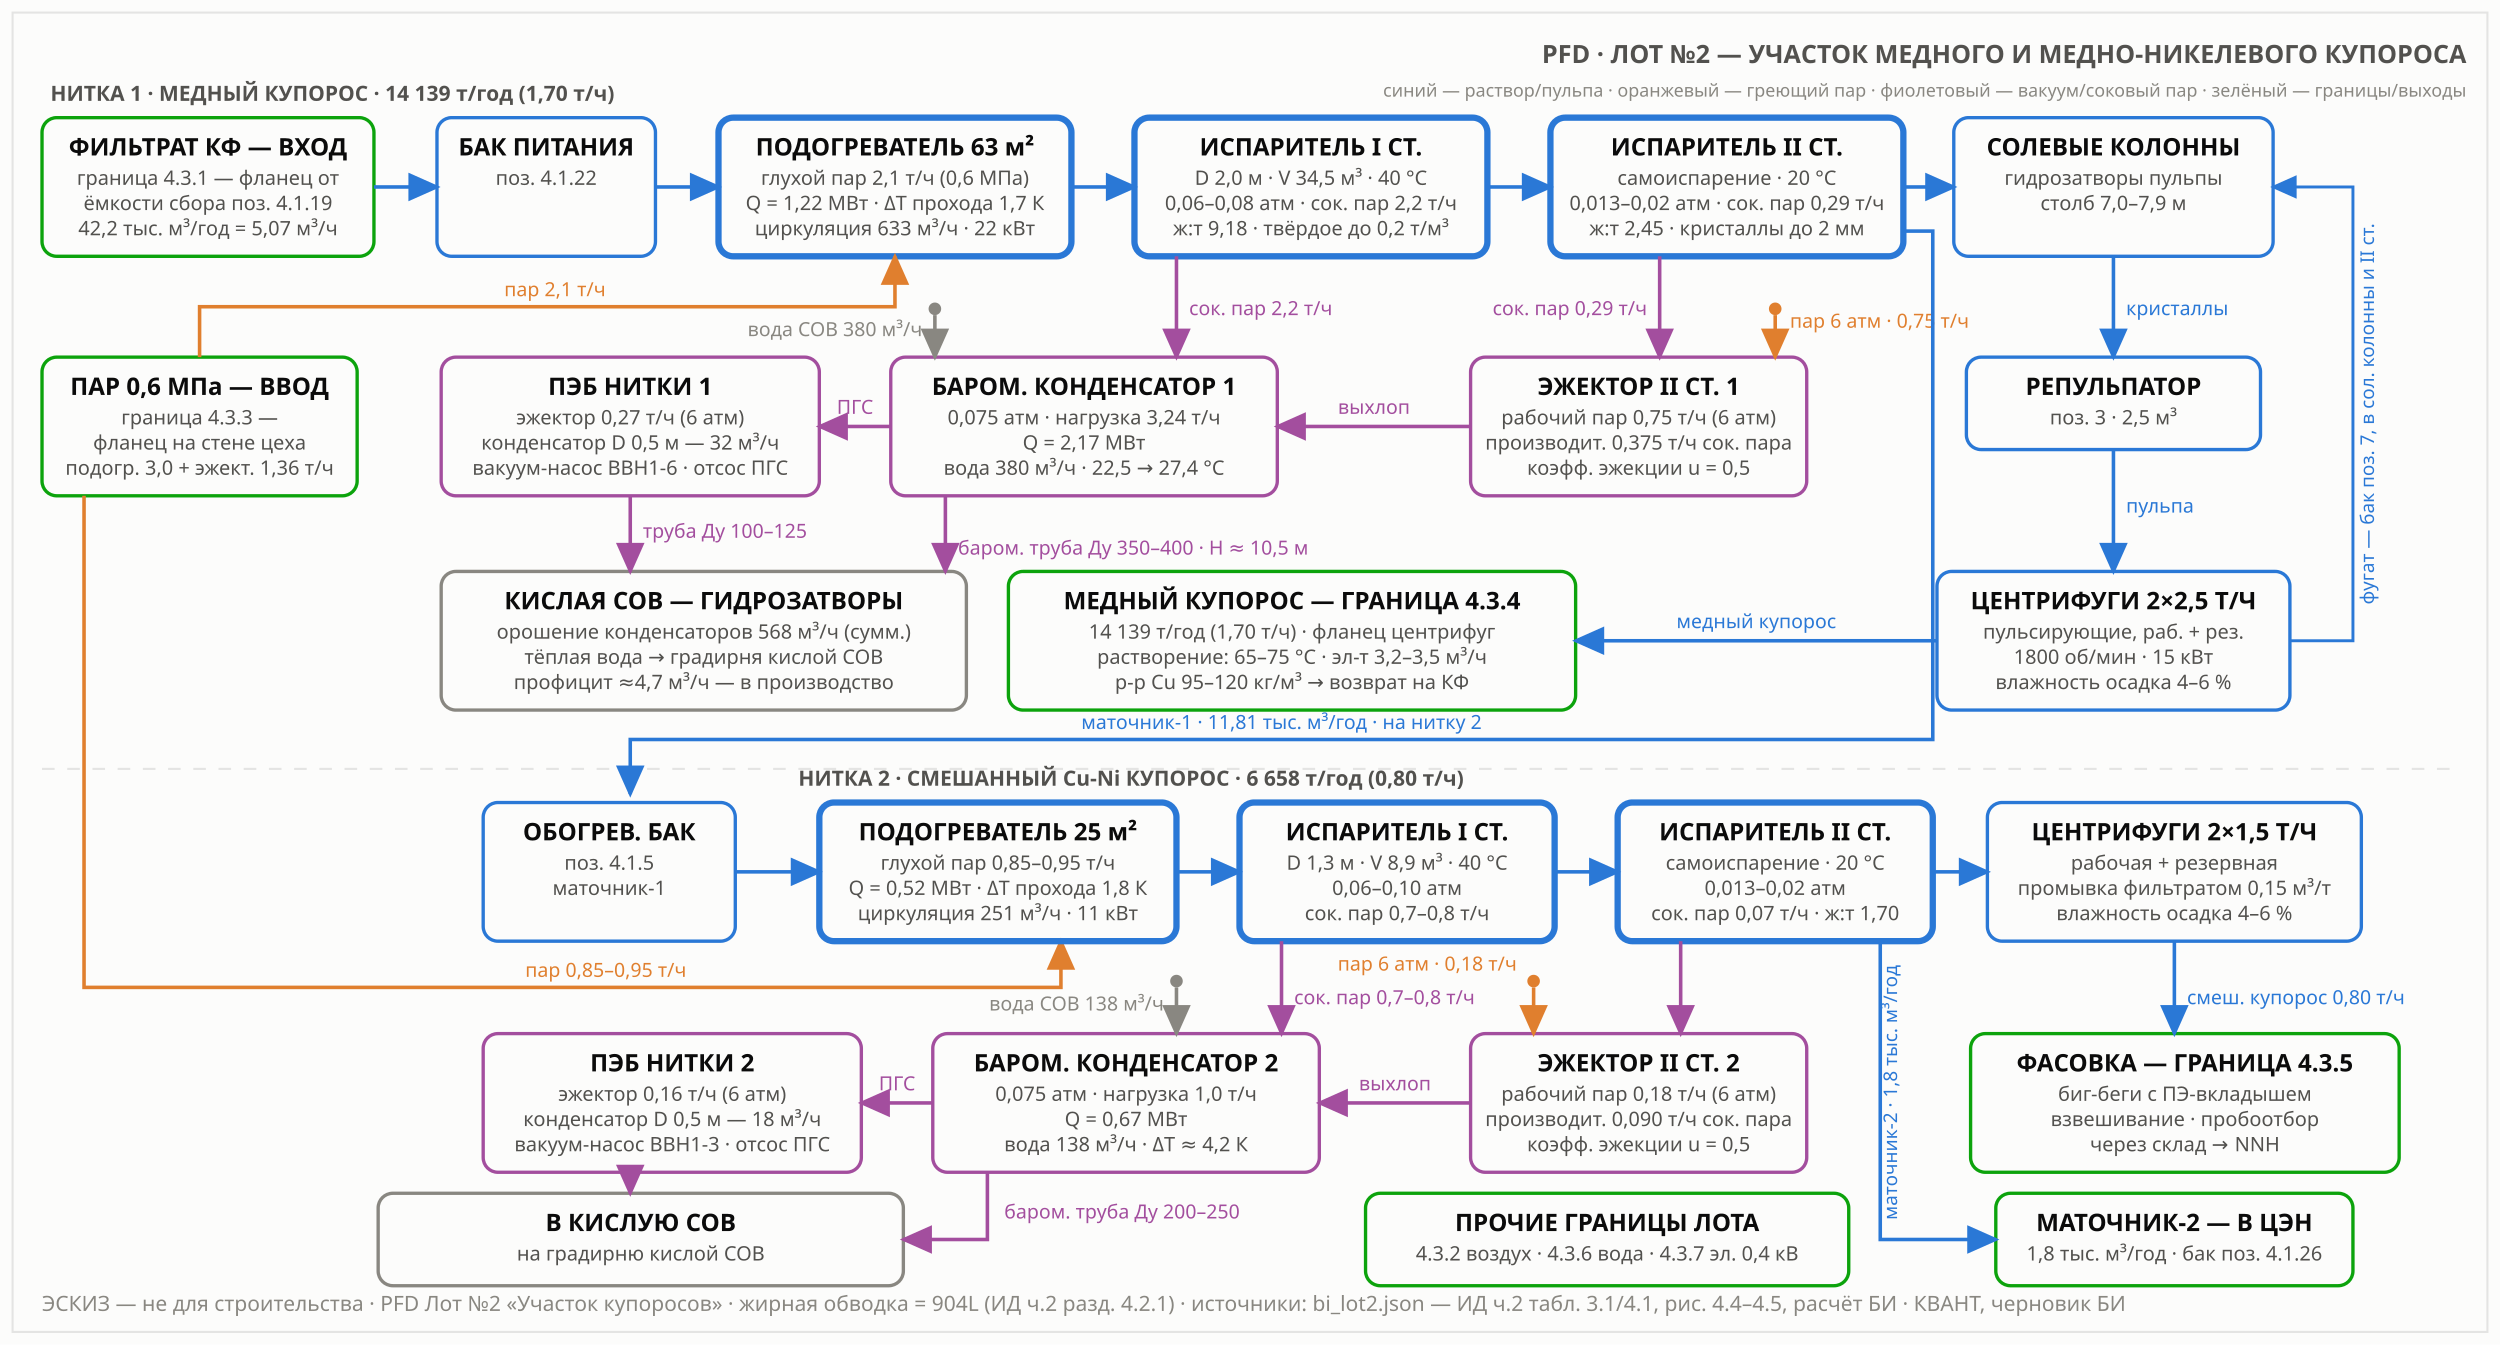
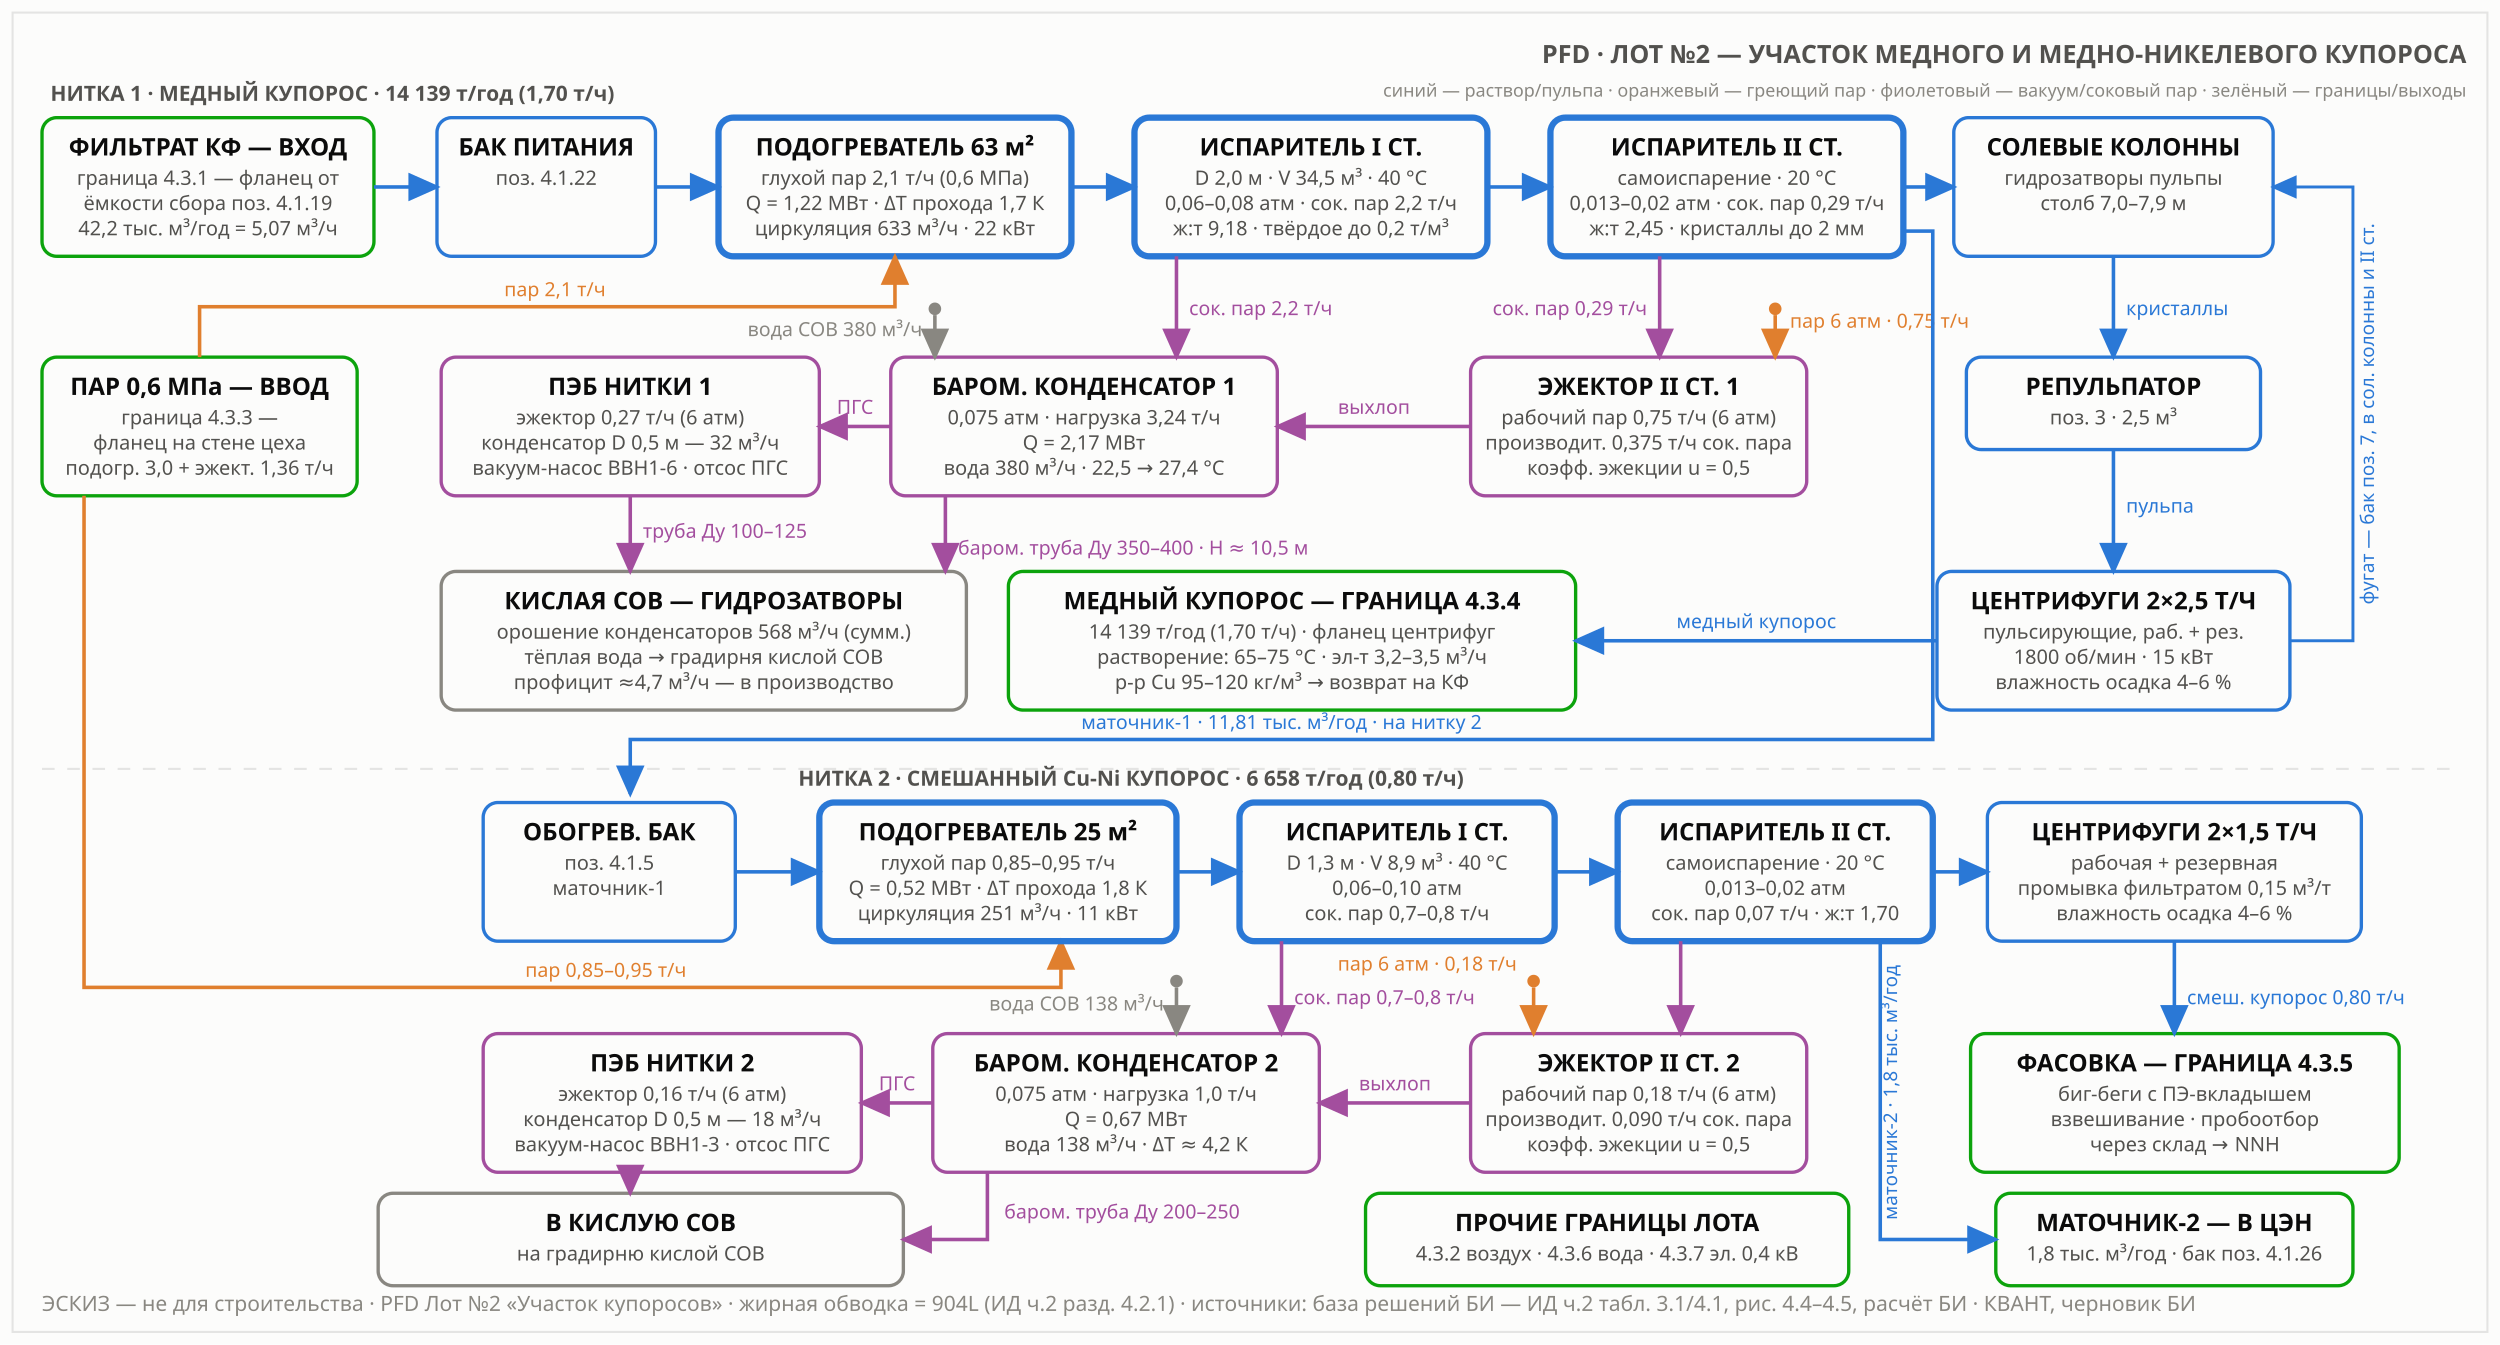
<svg xmlns="http://www.w3.org/2000/svg" id="pfd2-svg" class="gsvg" viewBox="0 0 1190 640" style="width:1190px;max-width:none;display:block;font-family:system-ui,sans-serif">
  <defs>
    <marker id="mkP2" markerWidth="9" markerHeight="8" refX="8" refY="4" orient="auto">
      <path d="M0 0 L9 4 L0 8 Z" fill="context-stroke" />
    </marker>
  </defs>
  <rect x="0" y="0" width="1190" height="640" fill="#fcfcfb" />
  <rect x="6" y="6" width="1178" height="628" fill="none" stroke="rgba(11,11,11,.10)" />
  <text x="1174" y="30" font-size="12" font-weight="800" fill="#52514e" text-anchor="end">PFD · ЛОТ №2 — УЧАСТОК МЕДНОГО И МЕДНО-НИКЕЛЕВОГО КУПОРОСА</text>
  <text x="1174" y="46" font-size="8.5" fill="#898781" text-anchor="end">синий — раствор/пульпа · оранжевый — греющий пар · фиолетовый — вакуум/соковый пар · зелёный — границы/выходы</text>
-   <text x="20" y="624" font-size="10" fill="#898781">ЭСКИЗ — не для строительства · PFD Лот №2 «Участок купоросов» · жирная обводка = 904L (ИД ч.2 разд. 4.2.1) · источники: bi_lot2.json — ИД ч.2 табл. 3.1/4.1, рис. 4.4–4.5, расчёт БИ · КВАНТ, черновик БИ</text>
+   <text x="20" y="624" font-size="10" fill="#898781">ЭСКИЗ — не для строительства · PFD Лот №2 «Участок купоросов» · жирная обводка = 904L (ИД ч.2 разд. 4.2.1) · источники: база решений БИ — ИД ч.2 табл. 3.1/4.1, рис. 4.4–4.5, расчёт БИ · КВАНТ, черновик БИ</text>
  <text x="24" y="48" font-size="10" font-weight="800" fill="#52514e">НИТКА 1 · МЕДНЫЙ КУПОРОС · 14 139 т/год (1,70 т/ч)</text>
  <line x1="20" y1="366" x2="1170" y2="366" stroke="rgba(11,11,11,.10)" stroke-width="1" stroke-dasharray="6 6" />
  <text x="380" y="374" font-size="10" font-weight="800" fill="#52514e">НИТКА 2 · СМЕШАННЫЙ Cu-Ni КУПОРОС · 6 658 т/год (0,80 т/ч)</text>
  <rect x="20" y="56" width="158" height="66" rx="7" fill="none" stroke="#0ca30c" stroke-width="1.6" />
  <text x="99" y="74" font-size="11.5" font-weight="700" fill="#0b0b0b" text-anchor="middle">ФИЛЬТРАТ КФ — ВХОД</text>
  <text x="99" y="88" font-size="9.5" fill="#52514e" text-anchor="middle">граница 4.3.1 — фланец от</text>
  <text x="99" y="100" font-size="9.5" fill="#52514e" text-anchor="middle">ёмкости сбора поз. 4.1.19</text>
  <text x="99" y="112" font-size="9.5" fill="#52514e" text-anchor="middle">42,2 тыс. м³/год = 5,07 м³/ч</text>
  <rect x="208" y="56" width="104" height="66" rx="7" fill="none" stroke="#2a78d6" stroke-width="1.6" />
  <text x="260" y="74" font-size="11.5" font-weight="700" fill="#0b0b0b" text-anchor="middle">БАК ПИТАНИЯ</text>
  <text x="260" y="88" font-size="9.5" fill="#52514e" text-anchor="middle">поз. 4.1.22</text>
  <rect x="342" y="56" width="168" height="66" rx="7" fill="none" stroke="#2a78d6" stroke-width="3" />
  <text x="426" y="74" font-size="11.5" font-weight="700" fill="#0b0b0b" text-anchor="middle">ПОДОГРЕВАТЕЛЬ 63 м²</text>
  <text x="426" y="88" font-size="9.5" fill="#52514e" text-anchor="middle">глухой пар 2,1 т/ч (0,6 МПа)</text>
  <text x="426" y="100" font-size="9.5" fill="#52514e" text-anchor="middle">Q = 1,22 МВт · ΔT прохода 1,7 К</text>
  <text x="426" y="112" font-size="9.5" fill="#52514e" text-anchor="middle">циркуляция 633 м³/ч · 22 кВт</text>
  <rect x="540" y="56" width="168" height="66" rx="7" fill="none" stroke="#2a78d6" stroke-width="3" />
  <text x="624" y="74" font-size="11.5" font-weight="700" fill="#0b0b0b" text-anchor="middle">ИСПАРИТЕЛЬ I СТ.</text>
  <text x="624" y="88" font-size="9.5" fill="#52514e" text-anchor="middle">D 2,0 м · V 34,5 м³ · 40 °C</text>
  <text x="624" y="100" font-size="9.5" fill="#52514e" text-anchor="middle">0,06–0,08 атм · сок. пар 2,2 т/ч</text>
  <text x="624" y="112" font-size="9.5" fill="#52514e" text-anchor="middle">ж:т 9,18 · твёрдое до 0,2 т/м³</text>
  <rect x="738" y="56" width="168" height="66" rx="7" fill="none" stroke="#2a78d6" stroke-width="3" />
  <text x="822" y="74" font-size="11.5" font-weight="700" fill="#0b0b0b" text-anchor="middle">ИСПАРИТЕЛЬ II СТ.</text>
  <text x="822" y="88" font-size="9.5" fill="#52514e" text-anchor="middle">самоиспарение · 20 °C</text>
  <text x="822" y="100" font-size="9.5" fill="#52514e" text-anchor="middle">0,013–0,02 атм · сок. пар 0,29 т/ч</text>
  <text x="822" y="112" font-size="9.5" fill="#52514e" text-anchor="middle">ж:т 2,45 · кристаллы до 2 мм</text>
  <rect x="930" y="56" width="152" height="66" rx="7" fill="none" stroke="#2a78d6" stroke-width="1.6" />
  <text x="1006" y="74" font-size="11.5" font-weight="700" fill="#0b0b0b" text-anchor="middle">СОЛЕВЫЕ КОЛОННЫ</text>
  <text x="1006" y="88" font-size="9.5" fill="#52514e" text-anchor="middle">гидрозатворы пульпы</text>
  <text x="1006" y="100" font-size="9.5" fill="#52514e" text-anchor="middle">столб 7,0–7,9 м</text>
  <path d="M178 89 L208 89" fill="none" stroke="#2a78d6" stroke-width="1.7" marker-end="url(#mkP2)" />
  <path d="M312 89 L342 89" fill="none" stroke="#2a78d6" stroke-width="1.7" marker-end="url(#mkP2)" />
  <path d="M510 89 L540 89" fill="none" stroke="#2a78d6" stroke-width="1.7" marker-end="url(#mkP2)" />
  <path d="M708 89 L738 89" fill="none" stroke="#2a78d6" stroke-width="1.7" marker-end="url(#mkP2)" />
  <path d="M906 89 L930 89" fill="none" stroke="#2a78d6" stroke-width="1.7" marker-end="url(#mkP2)" />
  <rect x="20" y="170" width="150" height="66" rx="7" fill="none" stroke="#0ca30c" stroke-width="1.6" />
  <text x="95" y="188" font-size="11.5" font-weight="700" fill="#0b0b0b" text-anchor="middle">ПАР 0,6 МПа — ВВОД</text>
  <text x="95" y="202" font-size="9.5" fill="#52514e" text-anchor="middle">граница 4.3.3 —</text>
  <text x="95" y="214" font-size="9.5" fill="#52514e" text-anchor="middle">фланец на стене цеха</text>
  <text x="95" y="226" font-size="9.5" fill="#52514e" text-anchor="middle">подогр. 3,0 + эжект. 1,36 т/ч</text>
  <path d="M95 170 L95 146 L426 146 L426 122" fill="none" stroke="#e07f2e" stroke-width="1.7" marker-end="url(#mkP2)" />
  <text x="240" y="141" font-size="9.3" fill="#e07f2e">пар 2,1 т/ч</text>
  <path d="M40 236 L40 470 L505 470 L505 448" fill="none" stroke="#e07f2e" stroke-width="1.7" marker-end="url(#mkP2)" />
  <text x="250" y="465" font-size="9.3" fill="#e07f2e">пар 0,85–0,95 т/ч</text>
  <rect x="210" y="170" width="180" height="66" rx="7" fill="none" stroke="#a34e9e" stroke-width="1.6" />
  <text x="300" y="188" font-size="11.5" font-weight="700" fill="#0b0b0b" text-anchor="middle">ПЭБ НИТКИ 1</text>
  <text x="300" y="202" font-size="9.5" fill="#52514e" text-anchor="middle">эжектор 0,27 т/ч (6 атм)</text>
  <text x="300" y="214" font-size="9.5" fill="#52514e" text-anchor="middle">конденсатор D 0,5 м — 32 м³/ч</text>
  <text x="300" y="226" font-size="9.5" fill="#52514e" text-anchor="middle">вакуум-насос ВВН1-6 · отсос ПГС</text>
  <rect x="424" y="170" width="184" height="66" rx="7" fill="none" stroke="#a34e9e" stroke-width="1.6" />
  <text x="516" y="188" font-size="11.5" font-weight="700" fill="#0b0b0b" text-anchor="middle">БАРОМ. КОНДЕНСАТОР 1</text>
  <text x="516" y="202" font-size="9.5" fill="#52514e" text-anchor="middle">0,075 атм · нагрузка 3,24 т/ч</text>
  <text x="516" y="214" font-size="9.5" fill="#52514e" text-anchor="middle">Q = 2,17 МВт</text>
  <text x="516" y="226" font-size="9.5" fill="#52514e" text-anchor="middle">вода 380 м³/ч · 22,5 → 27,4 °C</text>
  <rect x="700" y="170" width="160" height="66" rx="7" fill="none" stroke="#a34e9e" stroke-width="1.6" />
  <text x="780" y="188" font-size="11.5" font-weight="700" fill="#0b0b0b" text-anchor="middle">ЭЖЕКТОР II СТ. 1</text>
  <text x="780" y="202" font-size="9.5" fill="#52514e" text-anchor="middle">рабочий пар 0,75 т/ч (6 атм)</text>
  <text x="780" y="214" font-size="9.5" fill="#52514e" text-anchor="middle">производит. 0,375 т/ч сок. пара</text>
  <text x="780" y="226" font-size="9.5" fill="#52514e" text-anchor="middle">коэфф. эжекции u = 0,5</text>
  <rect x="936" y="170" width="140" height="44" rx="7" fill="none" stroke="#2a78d6" stroke-width="1.6" />
  <text x="1006" y="188" font-size="11.5" font-weight="700" fill="#0b0b0b" text-anchor="middle">РЕПУЛЬПАТОР</text>
  <text x="1006" y="202" font-size="9.5" fill="#52514e" text-anchor="middle">поз. 3 · 2,5 м³</text>
  <path d="M560 122 L560 170" fill="none" stroke="#a34e9e" stroke-width="1.7" marker-end="url(#mkP2)" />
  <text x="566" y="150" font-size="9.3" fill="#a34e9e">сок. пар 2,2 т/ч</text>
  <path d="M790 122 L790 170" fill="none" stroke="#a34e9e" stroke-width="1.7" marker-end="url(#mkP2)" />
  <text x="784" y="150" font-size="9.3" fill="#a34e9e" text-anchor="end">сок. пар 0,29 т/ч</text>
  <circle cx="845" cy="147" r="3" fill="#e07f2e" />
  <path d="M845 150 L845 170" fill="none" stroke="#e07f2e" stroke-width="1.7" marker-end="url(#mkP2)" />
  <text x="852" y="156" font-size="9.3" fill="#e07f2e">пар 6 атм · 0,75 т/ч</text>
  <circle cx="445" cy="147" r="3" fill="#898781" />
  <path d="M445 150 L445 170" fill="none" stroke="#898781" stroke-width="1.7" marker-end="url(#mkP2)" />
  <text x="439" y="160" font-size="9.3" fill="#898781" text-anchor="end">вода СОВ 380 м³/ч</text>
  <path d="M700 203 L608 203" fill="none" stroke="#a34e9e" stroke-width="1.7" marker-end="url(#mkP2)" />
  <text x="654" y="197" font-size="9.3" fill="#a34e9e" text-anchor="middle">выхлоп</text>
  <path d="M424 203 L390 203" fill="none" stroke="#a34e9e" stroke-width="1.7" marker-end="url(#mkP2)" />
  <text x="407" y="197" font-size="9.3" fill="#a34e9e" text-anchor="middle">ПГС</text>
  <path d="M1006 122 L1006 170" fill="none" stroke="#2a78d6" stroke-width="1.7" marker-end="url(#mkP2)" />
  <text x="1012" y="150" font-size="9.3" fill="#2a78d6">кристаллы</text>
  <rect x="210" y="272" width="250" height="66" rx="7" fill="none" stroke="#898781" stroke-width="1.6" />
  <text x="335" y="290" font-size="11.5" font-weight="700" fill="#0b0b0b" text-anchor="middle">КИСЛАЯ СОВ — ГИДРОЗАТВОРЫ</text>
  <text x="335" y="304" font-size="9.5" fill="#52514e" text-anchor="middle">орошение конденсаторов 568 м³/ч (сумм.)</text>
  <text x="335" y="316" font-size="9.5" fill="#52514e" text-anchor="middle">тёплая вода → градирня кислой СОВ</text>
  <text x="335" y="328" font-size="9.5" fill="#52514e" text-anchor="middle">профицит ≈4,7 м³/ч — в производство</text>
  <path d="M300 236 L300 272" fill="none" stroke="#a34e9e" stroke-width="1.7" marker-end="url(#mkP2)" />
  <text x="306" y="256" font-size="9.3" fill="#a34e9e">труба Ду 100–125</text>
  <path d="M450 236 L450 272" fill="none" stroke="#a34e9e" stroke-width="1.7" marker-end="url(#mkP2)" />
  <text x="456" y="264" font-size="9.3" fill="#a34e9e">баром. труба Ду 350–400 · H ≈ 10,5 м</text>
  <rect x="480" y="272" width="270" height="66" rx="7" fill="none" stroke="#0ca30c" stroke-width="1.6" />
  <text x="615" y="290" font-size="11.5" font-weight="700" fill="#0b0b0b" text-anchor="middle">МЕДНЫЙ КУПОРОС — ГРАНИЦА 4.3.4</text>
  <text x="615" y="304" font-size="9.5" fill="#52514e" text-anchor="middle">14 139 т/год (1,70 т/ч) · фланец центрифуг</text>
  <text x="615" y="316" font-size="9.5" fill="#52514e" text-anchor="middle">растворение: 65–75 °C · эл-т 3,2–3,5 м³/ч</text>
  <text x="615" y="328" font-size="9.5" fill="#52514e" text-anchor="middle">р-р Cu 95–120 кг/м³ → возврат на КФ</text>
  <rect x="922" y="272" width="168" height="66" rx="7" fill="none" stroke="#2a78d6" stroke-width="1.6" />
  <text x="1006" y="290" font-size="11.5" font-weight="700" fill="#0b0b0b" text-anchor="middle">ЦЕНТРИФУГИ 2×2,5 Т/Ч</text>
  <text x="1006" y="304" font-size="9.5" fill="#52514e" text-anchor="middle">пульсирующие, раб. + рез.</text>
  <text x="1006" y="316" font-size="9.5" fill="#52514e" text-anchor="middle">1800 об/мин · 15 кВт</text>
  <text x="1006" y="328" font-size="9.5" fill="#52514e" text-anchor="middle">влажность осадка 4–6 %</text>
  <path d="M1006 214 L1006 272" fill="none" stroke="#2a78d6" stroke-width="1.7" marker-end="url(#mkP2)" />
  <text x="1012" y="244" font-size="9.3" fill="#2a78d6">пульпа</text>
  <path d="M922 305 L750 305" fill="none" stroke="#2a78d6" stroke-width="1.7" marker-end="url(#mkP2)" />
  <text x="836" y="299" font-size="9.3" fill="#2a78d6" text-anchor="middle">медный купорос</text>
  <path d="M1090 305 L1120 305 L1120 89 L1082 89" fill="none" stroke="#2a78d6" stroke-width="1.4" marker-end="url(#mkP2)" />
  <text x="1130" y="197" font-size="9" fill="#2a78d6" text-anchor="middle" transform="rotate(-90 1130 197)">фугат — бак поз. 7, в сол. колонны и II ст.</text>
  <path d="M906 110 L920 110 L920 352 L300 352 L300 378" fill="none" stroke="#2a78d6" stroke-width="1.7" marker-end="url(#mkP2)" />
  <text x="610" y="347" font-size="9.3" fill="#2a78d6" text-anchor="middle">маточник-1 · 11,81 тыс. м³/год · на нитку 2</text>
  <rect x="230" y="382" width="120" height="66" rx="7" fill="none" stroke="#2a78d6" stroke-width="1.6" />
  <text x="290" y="400" font-size="11.5" font-weight="700" fill="#0b0b0b" text-anchor="middle">ОБОГРЕВ. БАК</text>
  <text x="290" y="414" font-size="9.5" fill="#52514e" text-anchor="middle">поз. 4.1.5</text>
  <text x="290" y="426" font-size="9.5" fill="#52514e" text-anchor="middle">маточник-1</text>
  <rect x="390" y="382" width="170" height="66" rx="7" fill="none" stroke="#2a78d6" stroke-width="3" />
  <text x="475" y="400" font-size="11.5" font-weight="700" fill="#0b0b0b" text-anchor="middle">ПОДОГРЕВАТЕЛЬ 25 м²</text>
  <text x="475" y="414" font-size="9.5" fill="#52514e" text-anchor="middle">глухой пар 0,85–0,95 т/ч</text>
  <text x="475" y="426" font-size="9.5" fill="#52514e" text-anchor="middle">Q = 0,52 МВт · ΔT прохода 1,8 К</text>
  <text x="475" y="438" font-size="9.5" fill="#52514e" text-anchor="middle">циркуляция 251 м³/ч · 11 кВт</text>
  <rect x="590" y="382" width="150" height="66" rx="7" fill="none" stroke="#2a78d6" stroke-width="3" />
  <text x="665" y="400" font-size="11.5" font-weight="700" fill="#0b0b0b" text-anchor="middle">ИСПАРИТЕЛЬ I СТ.</text>
  <text x="665" y="414" font-size="9.5" fill="#52514e" text-anchor="middle">D 1,3 м · V 8,9 м³ · 40 °C</text>
  <text x="665" y="426" font-size="9.5" fill="#52514e" text-anchor="middle">0,06–0,10 атм</text>
  <text x="665" y="438" font-size="9.5" fill="#52514e" text-anchor="middle">сок. пар 0,7–0,8 т/ч</text>
  <rect x="770" y="382" width="150" height="66" rx="7" fill="none" stroke="#2a78d6" stroke-width="3" />
  <text x="845" y="400" font-size="11.5" font-weight="700" fill="#0b0b0b" text-anchor="middle">ИСПАРИТЕЛЬ II СТ.</text>
  <text x="845" y="414" font-size="9.5" fill="#52514e" text-anchor="middle">самоиспарение · 20 °C</text>
  <text x="845" y="426" font-size="9.5" fill="#52514e" text-anchor="middle">0,013–0,02 атм</text>
  <text x="845" y="438" font-size="9.5" fill="#52514e" text-anchor="middle">сок. пар 0,07 т/ч · ж:т 1,70</text>
  <rect x="946" y="382" width="178" height="66" rx="7" fill="none" stroke="#2a78d6" stroke-width="1.6" />
  <text x="1035" y="400" font-size="11.5" font-weight="700" fill="#0b0b0b" text-anchor="middle">ЦЕНТРИФУГИ 2×1,5 Т/Ч</text>
  <text x="1035" y="414" font-size="9.5" fill="#52514e" text-anchor="middle">рабочая + резервная</text>
  <text x="1035" y="426" font-size="9.5" fill="#52514e" text-anchor="middle">промывка фильтратом 0,15 м³/т</text>
  <text x="1035" y="438" font-size="9.5" fill="#52514e" text-anchor="middle">влажность осадка 4–6 %</text>
  <path d="M350 415 L390 415" fill="none" stroke="#2a78d6" stroke-width="1.7" marker-end="url(#mkP2)" />
  <path d="M560 415 L590 415" fill="none" stroke="#2a78d6" stroke-width="1.7" marker-end="url(#mkP2)" />
  <path d="M740 415 L770 415" fill="none" stroke="#2a78d6" stroke-width="1.7" marker-end="url(#mkP2)" />
  <path d="M920 415 L946 415" fill="none" stroke="#2a78d6" stroke-width="1.7" marker-end="url(#mkP2)" />
  <rect x="230" y="492" width="180" height="66" rx="7" fill="none" stroke="#a34e9e" stroke-width="1.6" />
  <text x="320" y="510" font-size="11.5" font-weight="700" fill="#0b0b0b" text-anchor="middle">ПЭБ НИТКИ 2</text>
  <text x="320" y="524" font-size="9.5" fill="#52514e" text-anchor="middle">эжектор 0,16 т/ч (6 атм)</text>
  <text x="320" y="536" font-size="9.5" fill="#52514e" text-anchor="middle">конденсатор D 0,5 м — 18 м³/ч</text>
  <text x="320" y="548" font-size="9.5" fill="#52514e" text-anchor="middle">вакуум-насос ВВН1-3 · отсос ПГС</text>
  <rect x="444" y="492" width="184" height="66" rx="7" fill="none" stroke="#a34e9e" stroke-width="1.6" />
  <text x="536" y="510" font-size="11.5" font-weight="700" fill="#0b0b0b" text-anchor="middle">БАРОМ. КОНДЕНСАТОР 2</text>
  <text x="536" y="524" font-size="9.5" fill="#52514e" text-anchor="middle">0,075 атм · нагрузка 1,0 т/ч</text>
  <text x="536" y="536" font-size="9.5" fill="#52514e" text-anchor="middle">Q = 0,67 МВт</text>
  <text x="536" y="548" font-size="9.5" fill="#52514e" text-anchor="middle">вода 138 м³/ч · ΔT ≈ 4,2 К</text>
  <rect x="700" y="492" width="160" height="66" rx="7" fill="none" stroke="#a34e9e" stroke-width="1.6" />
  <text x="780" y="510" font-size="11.5" font-weight="700" fill="#0b0b0b" text-anchor="middle">ЭЖЕКТОР II СТ. 2</text>
  <text x="780" y="524" font-size="9.5" fill="#52514e" text-anchor="middle">рабочий пар 0,18 т/ч (6 атм)</text>
  <text x="780" y="536" font-size="9.5" fill="#52514e" text-anchor="middle">производит. 0,090 т/ч сок. пара</text>
  <text x="780" y="548" font-size="9.5" fill="#52514e" text-anchor="middle">коэфф. эжекции u = 0,5</text>
  <rect x="938" y="492" width="204" height="66" rx="7" fill="none" stroke="#0ca30c" stroke-width="1.6" />
  <text x="1040" y="510" font-size="11.5" font-weight="700" fill="#0b0b0b" text-anchor="middle">ФАСОВКА — ГРАНИЦА 4.3.5</text>
  <text x="1040" y="524" font-size="9.5" fill="#52514e" text-anchor="middle">биг-беги с ПЭ-вкладышем</text>
  <text x="1040" y="536" font-size="9.5" fill="#52514e" text-anchor="middle">взвешивание · пробоотбор</text>
  <text x="1040" y="548" font-size="9.5" fill="#52514e" text-anchor="middle">через склад → NNH</text>
  <path d="M610 448 L610 492" fill="none" stroke="#a34e9e" stroke-width="1.7" marker-end="url(#mkP2)" />
  <text x="616" y="478" font-size="9.3" fill="#a34e9e">сок. пар 0,7–0,8 т/ч</text>
  <path d="M800 448 L800 492" fill="none" stroke="#a34e9e" stroke-width="1.7" marker-end="url(#mkP2)" />
  <circle cx="560" cy="467" r="3" fill="#898781" />
  <path d="M560 470 L560 492" fill="none" stroke="#898781" stroke-width="1.7" marker-end="url(#mkP2)" />
  <text x="554" y="481" font-size="9.3" fill="#898781" text-anchor="end">вода СОВ 138 м³/ч</text>
  <circle cx="730" cy="467" r="3" fill="#e07f2e" />
  <path d="M730 470 L730 492" fill="none" stroke="#e07f2e" stroke-width="1.7" marker-end="url(#mkP2)" />
  <text x="722" y="462" font-size="9.3" fill="#e07f2e" text-anchor="end">пар 6 атм · 0,18 т/ч</text>
  <path d="M1035 448 L1035 492" fill="none" stroke="#2a78d6" stroke-width="1.7" marker-end="url(#mkP2)" />
  <text x="1041" y="478" font-size="9.3" fill="#2a78d6">смеш. купорос 0,80 т/ч</text>
  <path d="M700 525 L628 525" fill="none" stroke="#a34e9e" stroke-width="1.7" marker-end="url(#mkP2)" />
  <text x="664" y="519" font-size="9.3" fill="#a34e9e" text-anchor="middle">выхлоп</text>
  <path d="M444 525 L410 525" fill="none" stroke="#a34e9e" stroke-width="1.7" marker-end="url(#mkP2)" />
  <text x="427" y="519" font-size="9.3" fill="#a34e9e" text-anchor="middle">ПГС</text>
  <rect x="180" y="568" width="250" height="44" rx="7" fill="none" stroke="#898781" stroke-width="1.6" />
  <text x="305" y="586" font-size="11.5" font-weight="700" fill="#0b0b0b" text-anchor="middle">В КИСЛУЮ СОВ</text>
  <text x="305" y="600" font-size="9.5" fill="#52514e" text-anchor="middle">на градирню кислой СОВ</text>
  <path d="M300 558 L300 568" fill="none" stroke="#a34e9e" stroke-width="1.7" marker-end="url(#mkP2)" />
  <path d="M470 558 L470 590 L430 590" fill="none" stroke="#a34e9e" stroke-width="1.7" marker-end="url(#mkP2)" />
  <text x="478" y="580" font-size="9.3" fill="#a34e9e">баром. труба Ду 200–250</text>
  <rect x="650" y="568" width="230" height="44" rx="7" fill="none" stroke="#0ca30c" stroke-width="1.6" />
  <text x="765" y="586" font-size="11.5" font-weight="700" fill="#0b0b0b" text-anchor="middle">ПРОЧИЕ ГРАНИЦЫ ЛОТА</text>
  <text x="765" y="600" font-size="9.5" fill="#52514e" text-anchor="middle">4.3.2 воздух · 4.3.6 вода · 4.3.7 эл. 0,4 кВ</text>
  <rect x="950" y="568" width="170" height="44" rx="7" fill="none" stroke="#0ca30c" stroke-width="1.6" />
  <text x="1035" y="586" font-size="11.5" font-weight="700" fill="#0b0b0b" text-anchor="middle">МАТОЧНИК-2 — В ЦЭН</text>
  <text x="1035" y="600" font-size="9.5" fill="#52514e" text-anchor="middle">1,8 тыс. м³/год · бак поз. 4.1.26</text>
  <path d="M895 448 L895 590 L950 590" fill="none" stroke="#2a78d6" stroke-width="1.7" marker-end="url(#mkP2)" />
  <text x="903" y="520" font-size="9" fill="#2a78d6" text-anchor="middle" transform="rotate(-90 903 520)">маточник-2 · 1,8 тыс. м³/год</text>
</svg>
